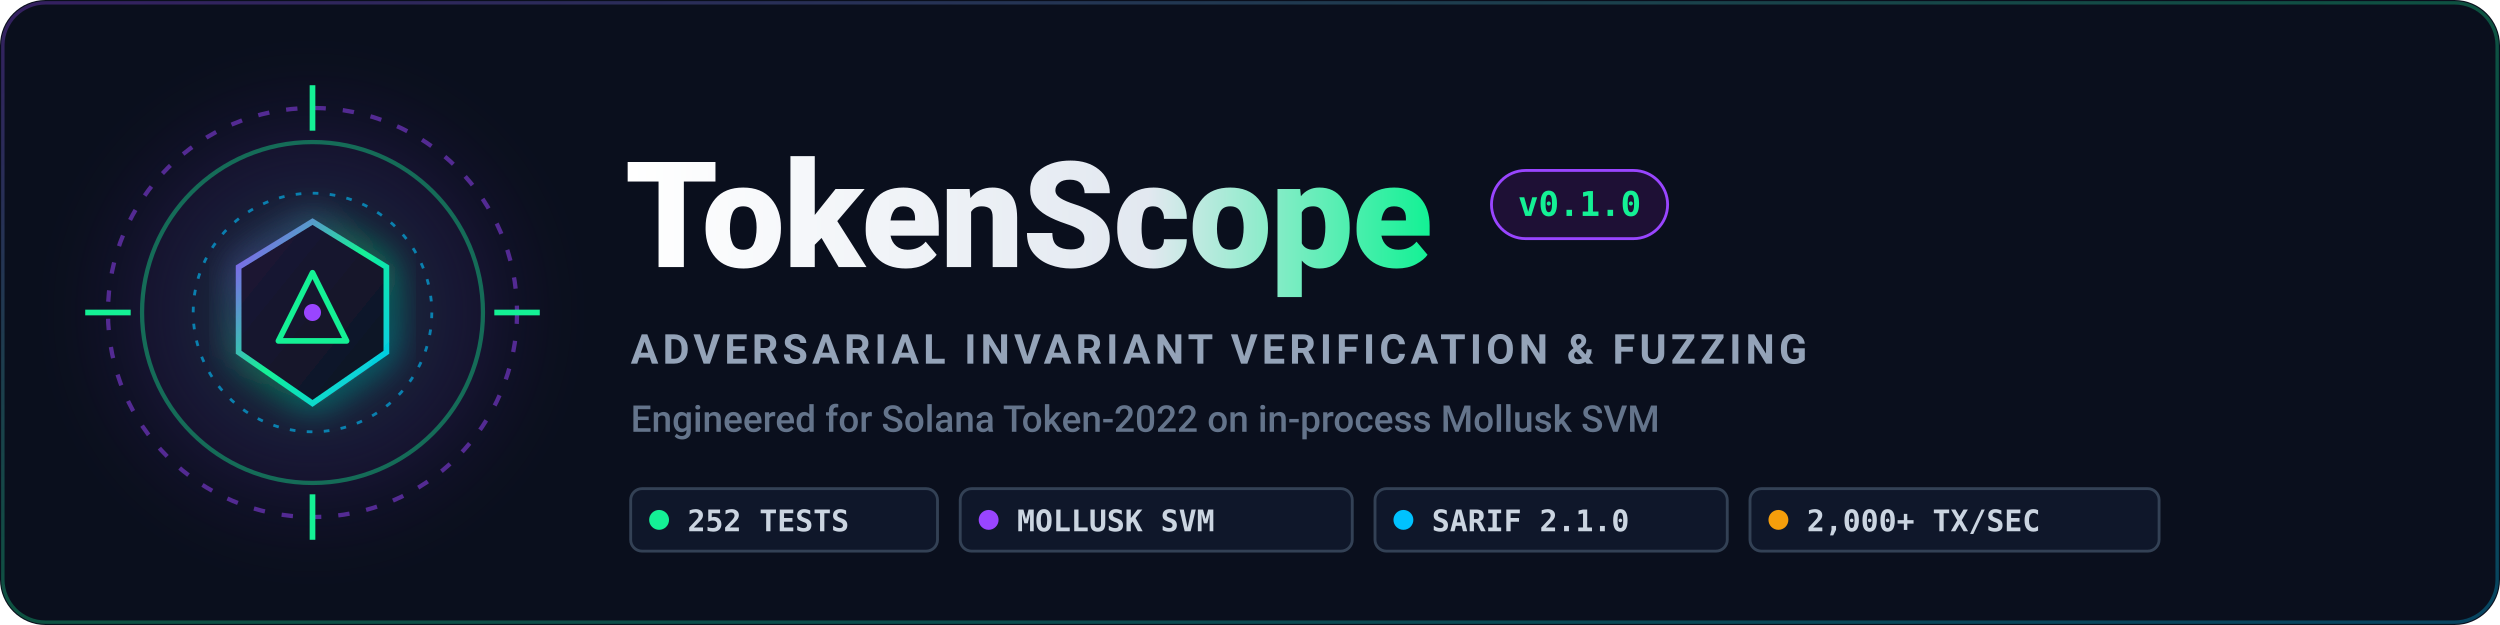
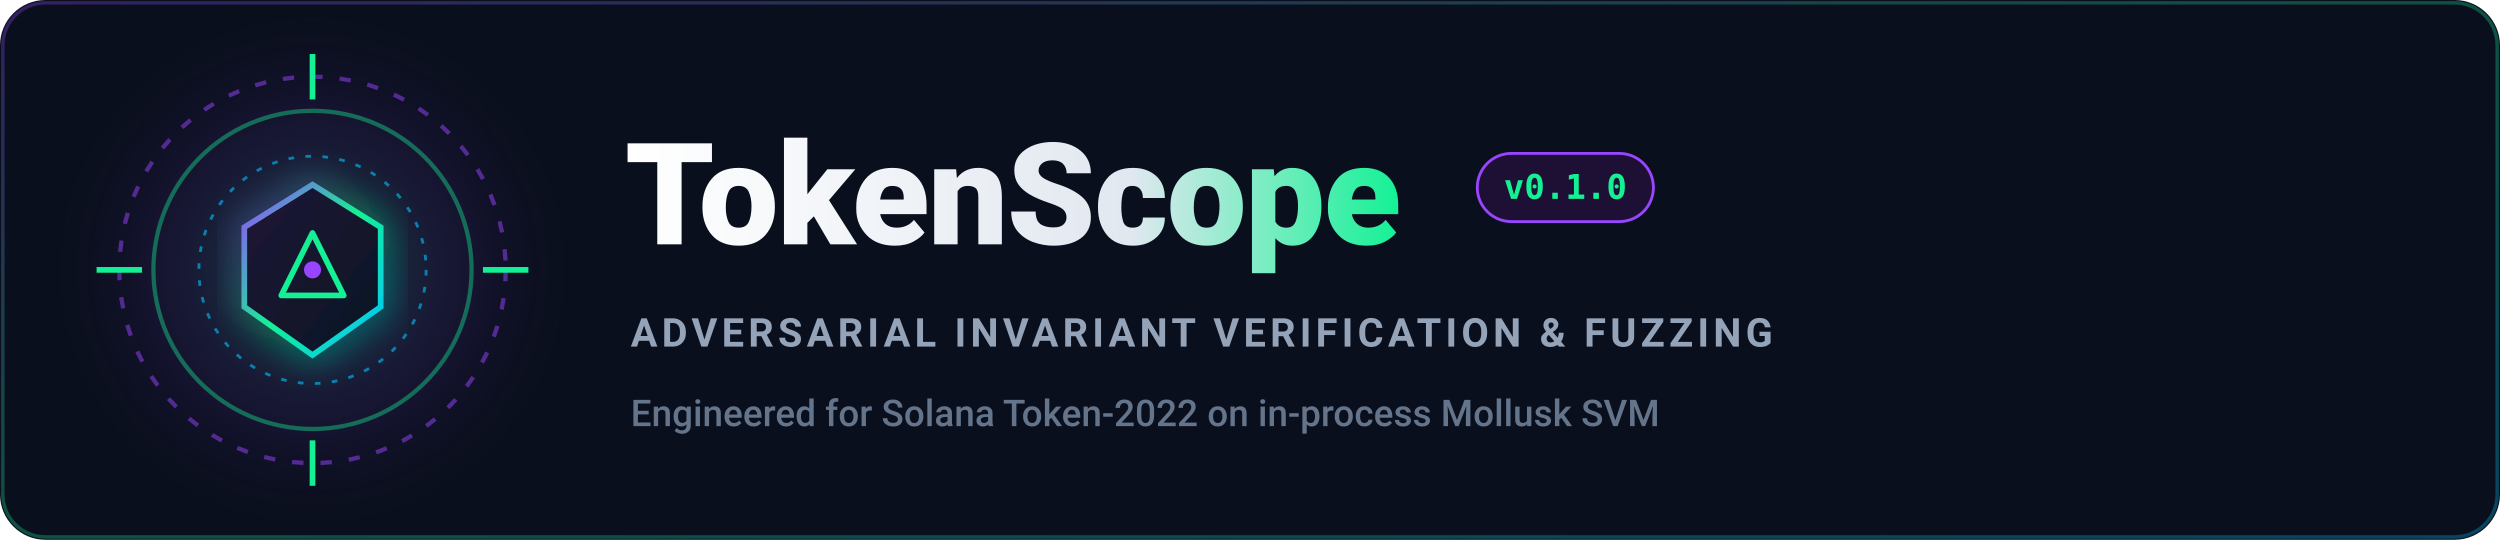
- <svg xmlns="http://www.w3.org/2000/svg" viewBox="0 0 880 220" width="100%" height="220" fill="none">
+ <svg xmlns="http://www.w3.org/2000/svg" viewBox="0 0 880 190" width="100%" height="190" fill="none">
  <defs>
    <linearGradient id="solanaGrad" x1="0%" y1="0%" x2="100%" y2="100%">
      <stop offset="0%" stop-color="#9945FF" />
      <stop offset="50%" stop-color="#14F195" />
      <stop offset="100%" stop-color="#00C2FF" />
    </linearGradient>
    <linearGradient id="shieldGrad" x1="0%" y1="0%" x2="100%" y2="100%">
      <stop offset="0%" stop-color="#1e1035" />
      <stop offset="100%" stop-color="#0b1b24" />
    </linearGradient>
    <linearGradient id="textGrad" x1="0%" y1="0%" x2="100%" y2="0%">
      <stop offset="0%" stop-color="#FFFFFF" />
      <stop offset="65%" stop-color="#E2E8F0" />
      <stop offset="100%" stop-color="#14F195" />
    </linearGradient>
    <radialGradient id="glow" cx="50%" cy="50%" r="50%">
      <stop offset="0%" stop-color="#14F195" stop-opacity="0.25" />
      <stop offset="60%" stop-color="#9945FF" stop-opacity="0.08" />
      <stop offset="100%" stop-color="#0A0F1D" stop-opacity="0" />
    </radialGradient>
    <filter id="neonBlur" x="-20%" y="-20%" width="140%" height="140%">
      <feGaussianBlur stdDeviation="6" result="blur" />
      <feComposite in="SourceGraphic" in2="blur" operator="over" />
    </filter>
  </defs>
-   <rect width="880" height="220" rx="16" fill="#0A0F1D" />
-   <rect width="878" height="218" x="1" y="1" rx="15" stroke="url(#solanaGrad)" stroke-width="1.2" stroke-opacity="0.3" />
-   <circle cx="110" cy="110" r="100" fill="url(#glow)" />
-   <g transform="translate(110, 110)">
-     <circle r="72" stroke="#9945FF" stroke-width="1.5" stroke-dasharray="4 6" stroke-opacity="0.5" />
-     <circle r="60" stroke="#14F195" stroke-width="1.5" stroke-opacity="0.4" />
-     <circle r="42" stroke="#00C2FF" stroke-width="1" stroke-dasharray="2 4" stroke-opacity="0.6" />
-     <line x1="-80" y1="0" x2="-64" y2="0" stroke="#14F195" stroke-width="2" />
-     <line x1="64" y1="0" x2="80" y2="0" stroke="#14F195" stroke-width="2" />
-     <line x1="0" y1="-80" x2="0" y2="-64" stroke="#14F195" stroke-width="2" />
-     <line x1="0" y1="64" x2="0" y2="80" stroke="#14F195" stroke-width="2" />
+   <rect width="880" height="190" rx="16" fill="#0A0F1D" />
+   <rect width="878" height="188" x="1" y="1" rx="15" stroke="url(#solanaGrad)" stroke-width="1.2" stroke-opacity="0.3" />
+   <circle cx="110" cy="95" r="95" fill="url(#glow)" />
+   <g transform="translate(110, 95)">
+     <circle r="68" stroke="#9945FF" stroke-width="1.5" stroke-dasharray="4 6" stroke-opacity="0.5" />
+     <circle r="56" stroke="#14F195" stroke-width="1.5" stroke-opacity="0.4" />
+     <circle r="40" stroke="#00C2FF" stroke-width="1" stroke-dasharray="2 4" stroke-opacity="0.6" />
+     <line x1="-76" y1="0" x2="-60" y2="0" stroke="#14F195" stroke-width="2" />
+     <line x1="60" y1="0" x2="76" y2="0" stroke="#14F195" stroke-width="2" />
+     <line x1="0" y1="-76" x2="0" y2="-60" stroke="#14F195" stroke-width="2" />
+     <line x1="0" y1="60" x2="0" y2="76" stroke="#14F195" stroke-width="2" />
    <line x1="-12" y1="0" x2="12" y2="0" stroke="#14F195" stroke-width="1" stroke-opacity="0.8" />
    <line x1="0" y1="-12" x2="0" y2="12" stroke="#14F195" stroke-width="1" stroke-opacity="0.8" />
-     <polygon points="0,-32 26,-16 26,14 0,32 -26,14 -26,-16" fill="url(#shieldGrad)" stroke="url(#solanaGrad)" stroke-width="2" filter="url(#neonBlur)" />
-     <path d="M0 -14 L12 10 L-12 10 Z" fill="none" stroke="#14F195" stroke-width="2" stroke-linejoin="round" />
+     <polygon points="0,-30 24,-15 24,13 0,30 -24,13 -24,-15" fill="url(#shieldGrad)" stroke="url(#solanaGrad)" stroke-width="2" filter="url(#neonBlur)" />
+     <path d="M0 -13 L11 9 L-11 9 Z" fill="none" stroke="#14F195" stroke-width="2" stroke-linejoin="round" />
    <circle cx="0" cy="0" r="3" fill="#9945FF" />
  </g>
-   <text x="220" y="94" font-family="-apple-system, BlinkMacSystemFont, 'Segoe UI', Roboto, Helvetica, Arial, sans-serif" font-size="52" font-weight="900" letter-spacing="-0.5" fill="url(#textGrad)">TokenScope</text>
-   <rect x="525" y="60" width="62" height="24" rx="12" fill="#1e1035" stroke="#9945FF" stroke-width="1" />
-   <text x="556" y="76" font-family="monospace" font-size="12" font-weight="bold" fill="#14F195" text-anchor="middle">v0.1.0</text>
-   <text x="222" y="128" font-family="-apple-system, BlinkMacSystemFont, 'Segoe UI', Roboto, Helvetica, Arial, sans-serif" font-size="14.5" font-weight="700" letter-spacing="1.5" fill="#94A3B8">ADVERSARIAL INVARIANT VERIFICATION &amp; FUZZING</text>
-   <text x="222" y="152" font-family="-apple-system, BlinkMacSystemFont, 'Segoe UI', Roboto, Helvetica, Arial, sans-serif" font-size="13" font-weight="500" fill="#64748B">Engineered for Solana Token-2022 on in-process Mollusk SVM</text>
-   <g transform="translate(222, 172)">
-     <rect width="108" height="22" rx="4" fill="#0F172A" stroke="#334155" stroke-width="1" />
-     <circle cx="10" cy="11" r="3.5" fill="#14F195" />
-     <text x="20" y="15" font-family="monospace" font-size="10.5" font-weight="bold" fill="#CBD5E1">252 TESTS</text>
-     <rect x="116" width="138" height="22" rx="4" fill="#0F172A" stroke="#334155" stroke-width="1" />
-     <circle cx="126" cy="11" r="3.5" fill="#9945FF" />
-     <text x="136" y="15" font-family="monospace" font-size="10.5" font-weight="bold" fill="#CBD5E1">MOLLUSK SVM</text>
-     <rect x="262" width="124" height="22" rx="4" fill="#0F172A" stroke="#334155" stroke-width="1" />
-     <circle cx="272" cy="11" r="3.5" fill="#00C2FF" />
-     <text x="282" y="15" font-family="monospace" font-size="10.5" font-weight="bold" fill="#CBD5E1">SARIF 2.1.0</text>
-     <rect x="394" width="144" height="22" rx="4" fill="#0F172A" stroke="#334155" stroke-width="1" />
-     <circle cx="404" cy="11" r="3.5" fill="#F59E0B" />
-     <text x="414" y="15" font-family="monospace" font-size="10.5" font-weight="bold" fill="#CBD5E1">2,000+ TX/SEC</text>
-   </g>
+   <text x="220" y="86" font-family="-apple-system, BlinkMacSystemFont, 'Segoe UI', Roboto, Helvetica, Arial, sans-serif" font-size="50" font-weight="900" letter-spacing="-0.5" fill="url(#textGrad)">TokenScope</text>
+   <rect x="520" y="54" width="62" height="24" rx="12" fill="#1e1035" stroke="#9945FF" stroke-width="1" />
+   <text x="551" y="70" font-family="monospace" font-size="12" font-weight="bold" fill="#14F195" text-anchor="middle">v0.1.0</text>
+   <text x="222" y="122" font-family="-apple-system, BlinkMacSystemFont, 'Segoe UI', Roboto, Helvetica, Arial, sans-serif" font-size="14" font-weight="700" letter-spacing="1.5" fill="#94A3B8">ADVERSARIAL INVARIANT VERIFICATION &amp; FUZZING</text>
+   <text x="222" y="150" font-family="-apple-system, BlinkMacSystemFont, 'Segoe UI', Roboto, Helvetica, Arial, sans-serif" font-size="13" font-weight="500" fill="#64748B">Engineered for Solana Token-2022 on in-process Mollusk SVM</text>
</svg>
